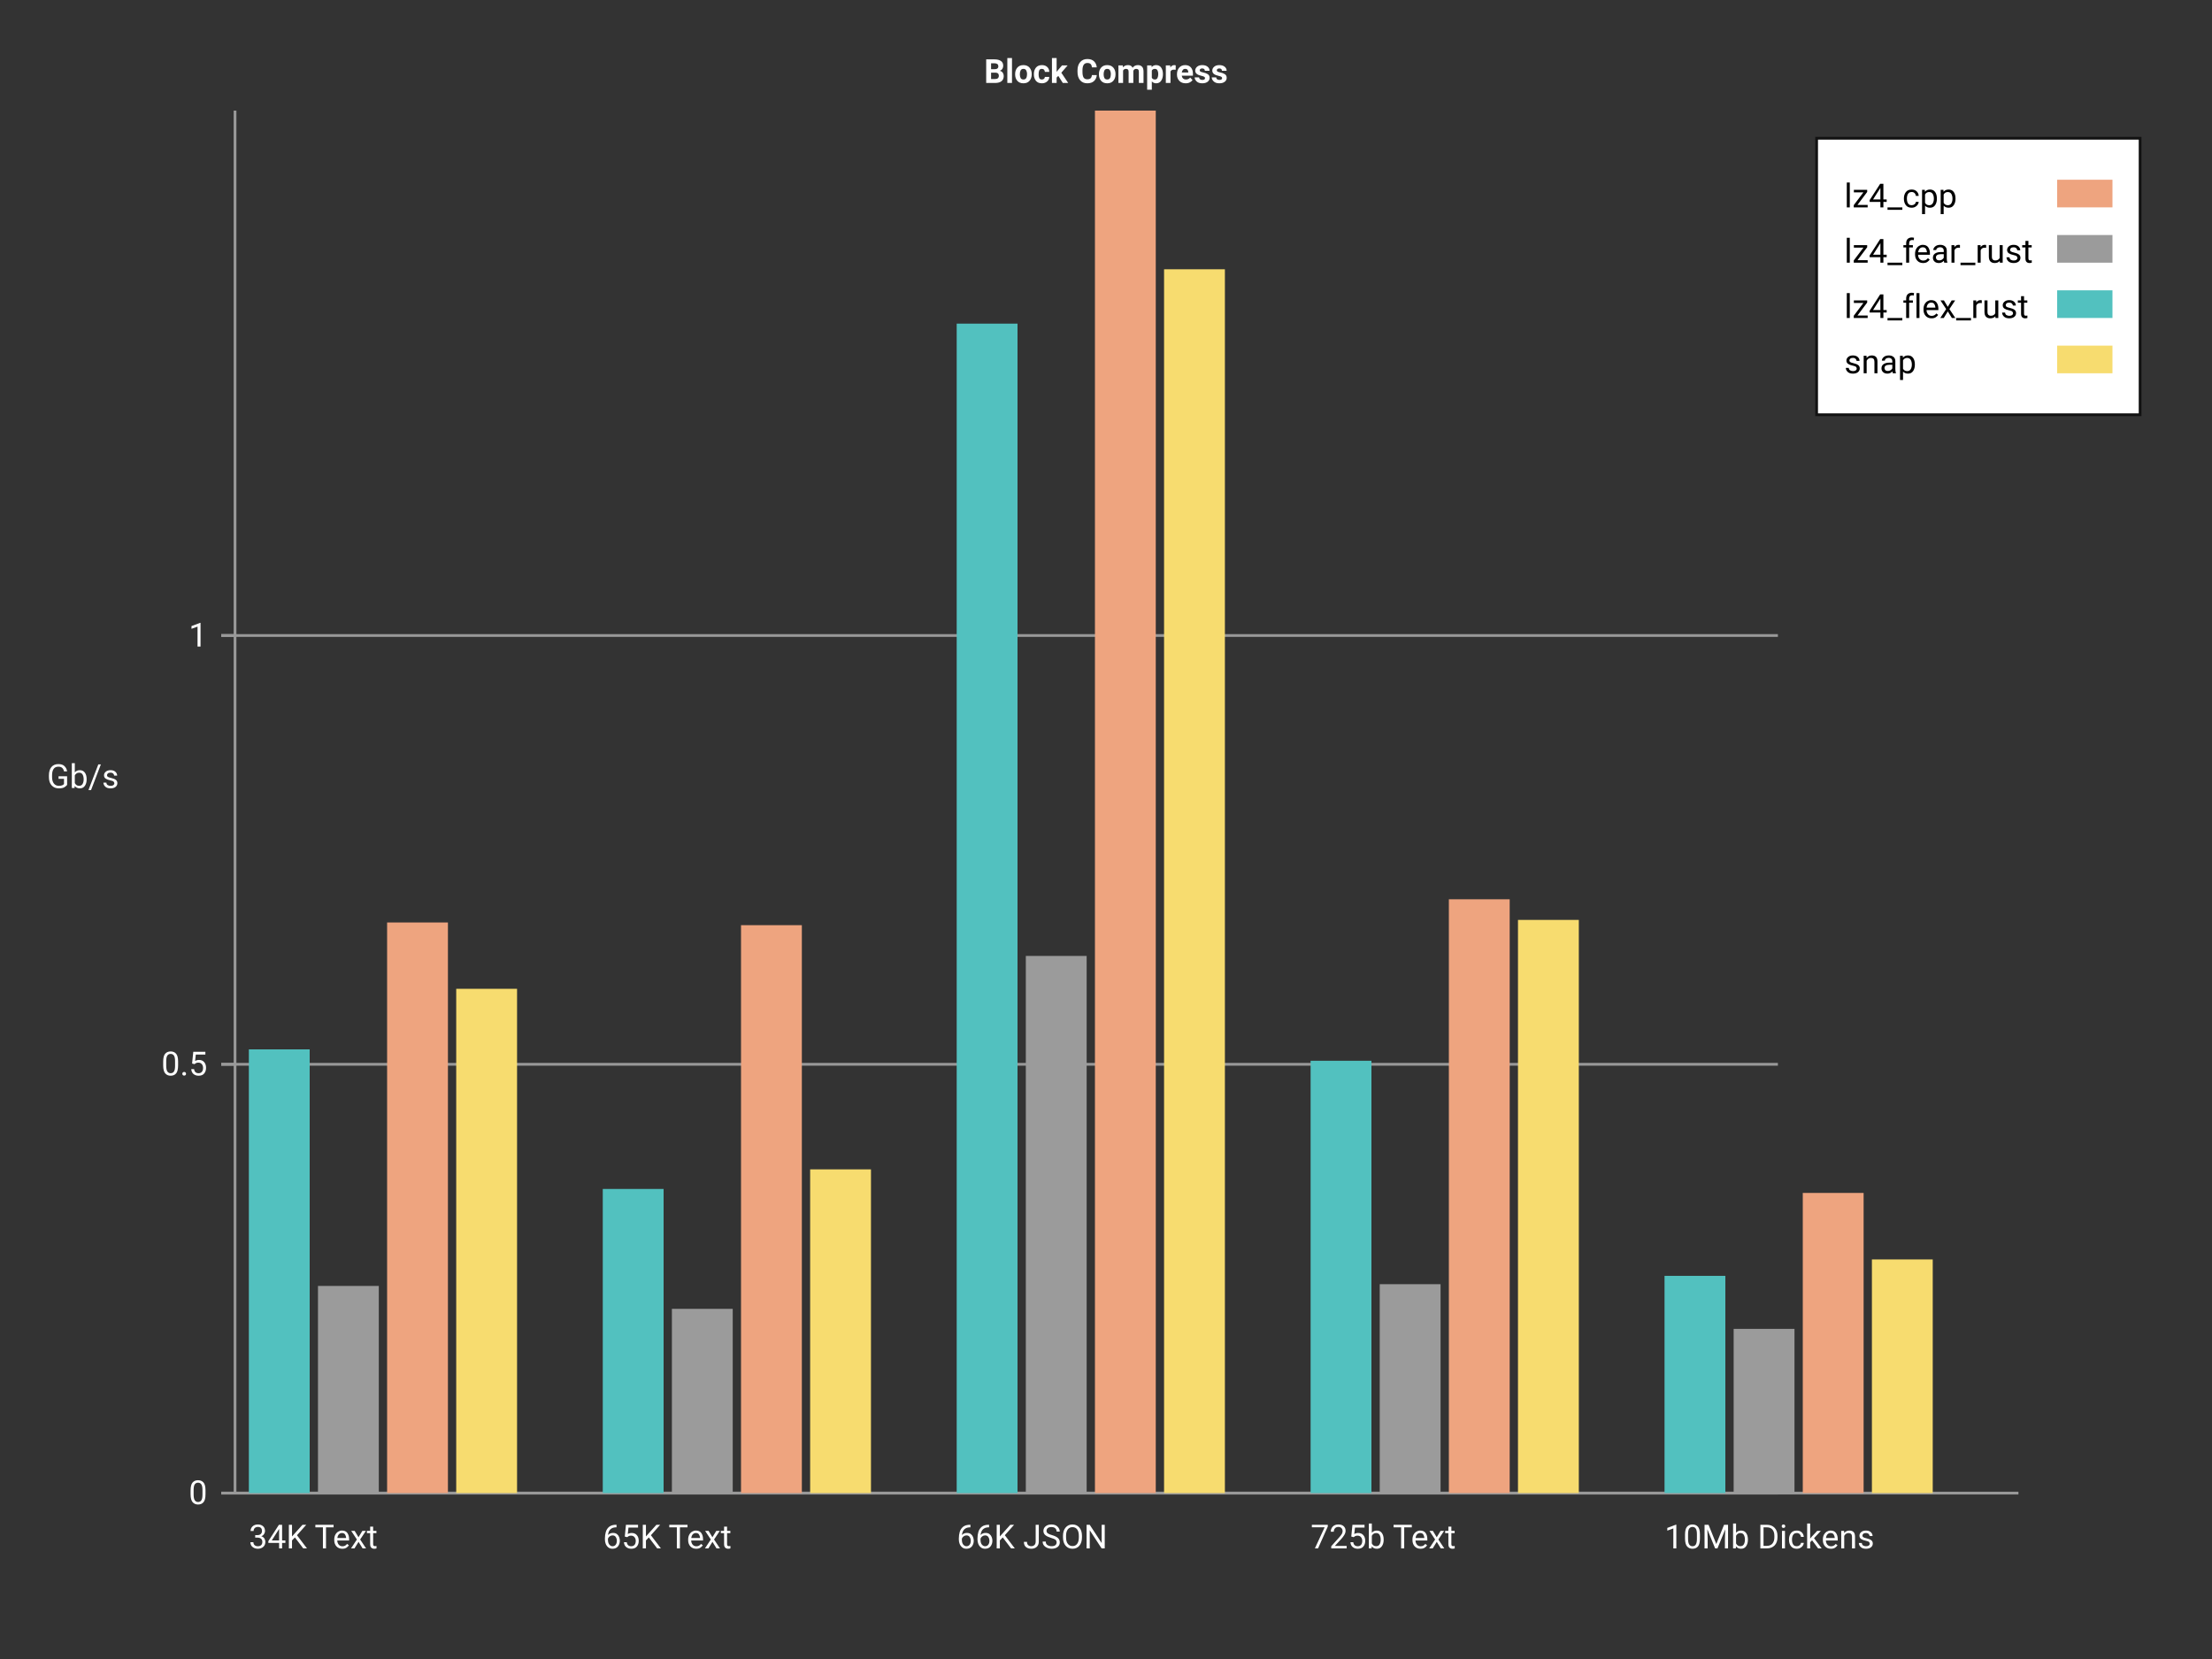
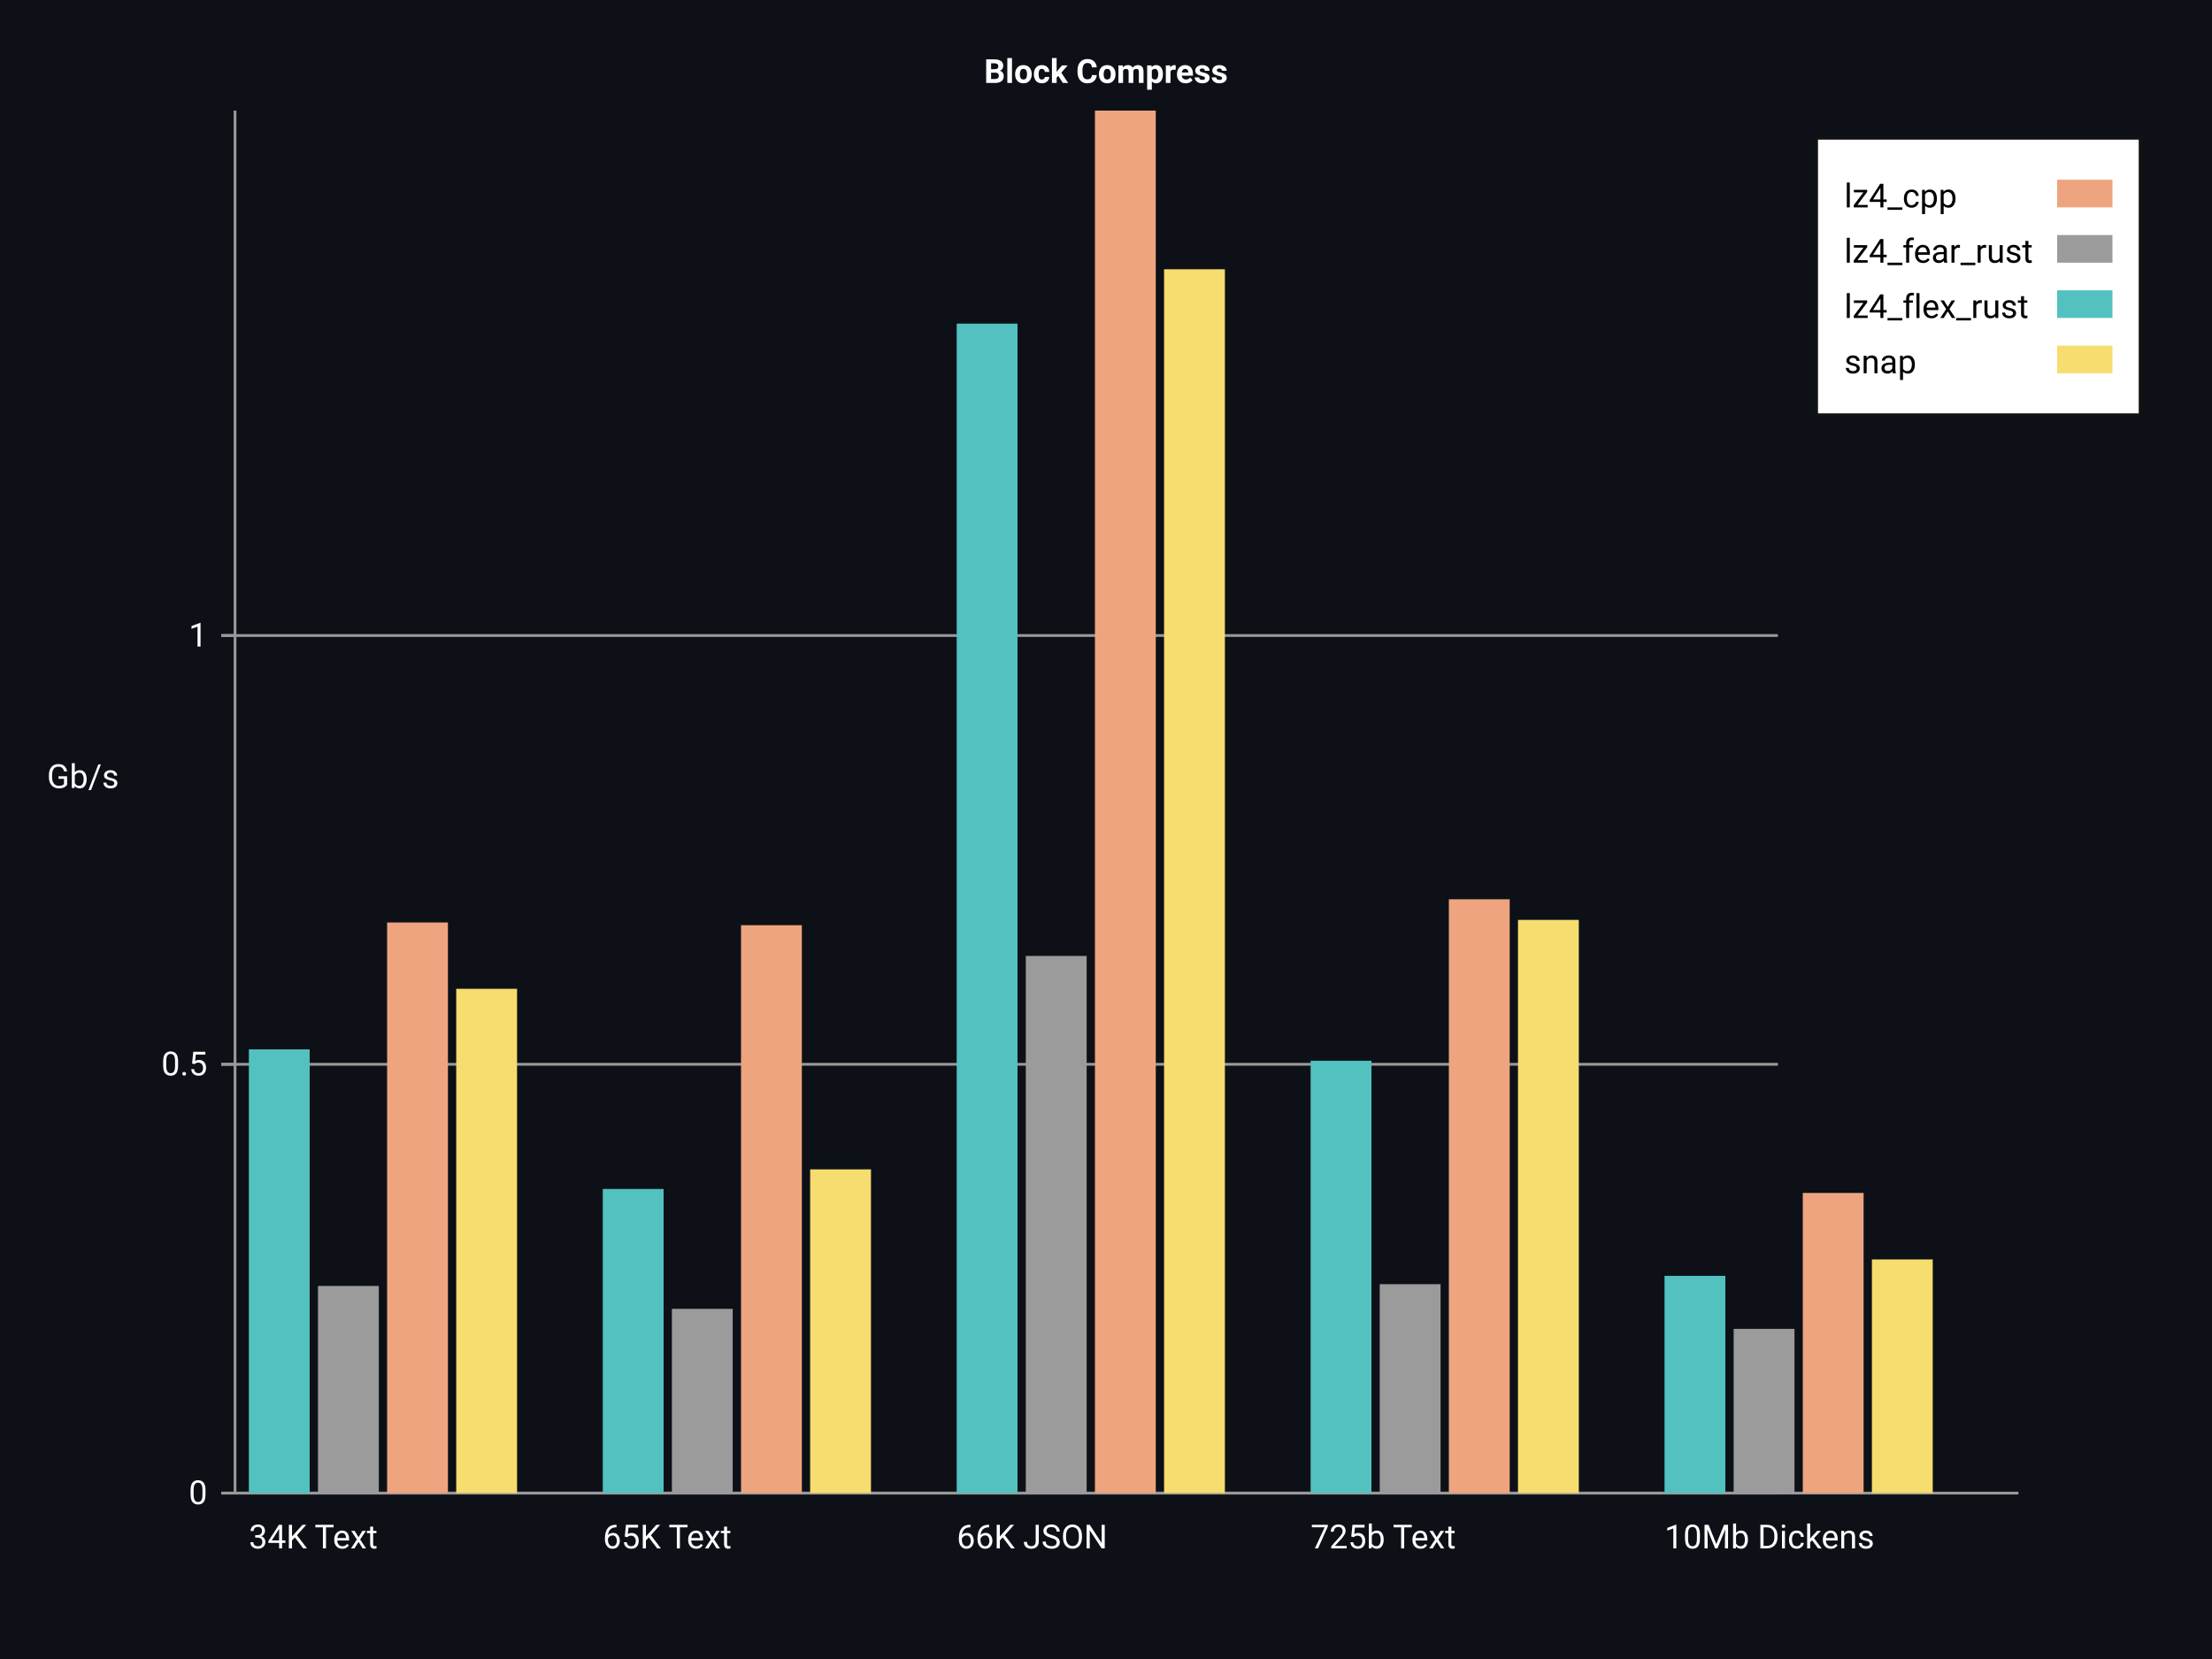
<svg xmlns="http://www.w3.org/2000/svg" viewBox="0 0 800 600">
  <g fill="#FFFFFF" font-family="Roboto-Regular,Roboto, sans-serif">
-     <rect fill="#333333" height="600" width="800" x="0" y="0" />
+     <rect fill="#0d1117" height="600" width="800" x="0" y="0" />
    <g transform="translate(0,30)">
      <line stroke="#999999" x1="85" x2="80" y1="510" y2="510" />
      <line stroke="#999999" x1="80" x2="643" y1="510" y2="510" />
      <text direction="rtl" font-size="12" x="75" y="514">
0
</text>
      <line stroke="#999999" x1="85" x2="80" y1="354.92" y2="354.92" />
      <line stroke="#999999" x1="80" x2="643" y1="354.92" y2="354.92" />
      <text direction="rtl" font-size="12" x="75" y="358.92">
0.5
</text>
      <line stroke="#999999" x1="85" x2="80" y1="199.841" y2="199.841" />
      <line stroke="#999999" x1="80" x2="643" y1="199.841" y2="199.841" />
      <text direction="rtl" font-size="12" x="75" y="203.841">
1
</text>
      <text text-anchor="middle" x="30" y="255">
Gb/s
</text>
      <line stroke="#999999" x1="85" x2="85" y1="10" y2="510" />
      <line stroke="#999999" x1="85" x2="730" y1="510" y2="510" />
      <rect fill="#52C1BF" height="160.48" width="22" x="90" y="349.52" />
      <rect fill="#9B9B9B" height="74.923" width="22" x="115" y="435.077" />
      <rect fill="#EEA47F" height="206.373" width="22" x="140" y="303.627" />
      <rect fill="#F7DC6F" height="182.386" width="22" x="165" y="327.614" />
      <text text-anchor="left" x="90" y="530">
34K Text
</text>
      <rect fill="#52C1BF" height="109.997" width="22" x="218" y="400.003" />
      <rect fill="#9B9B9B" height="66.643" width="22" x="243" y="443.357" />
      <rect fill="#EEA47F" height="205.395" width="22" x="268" y="304.605" />
      <rect fill="#F7DC6F" height="117.083" width="22" x="293" y="392.917" />
      <text text-anchor="left" x="218" y="530">
65K Text
</text>
      <rect fill="#52C1BF" height="422.955" width="22" x="346" y="87.045" />
      <rect fill="#9B9B9B" height="194.273" width="22" x="371" y="315.727" />
      <rect fill="#EEA47F" height="500" width="22" x="396" y="10" />
      <rect fill="#F7DC6F" height="442.612" width="22" x="421" y="67.388" />
      <text text-anchor="left" x="346" y="530">
66K JSON
</text>
      <rect fill="#52C1BF" height="156.362" width="22" x="474" y="353.638" />
      <rect fill="#9B9B9B" height="75.557" width="22" x="499" y="434.443" />
      <rect fill="#EEA47F" height="214.764" width="22" x="524" y="295.236" />
      <rect fill="#F7DC6F" height="207.304" width="22" x="549" y="302.696" />
      <text text-anchor="left" x="474" y="530">
725b Text
</text>
      <rect fill="#52C1BF" height="78.572" width="22" x="602" y="431.428" />
      <rect fill="#9B9B9B" height="59.395" width="22" x="627" y="450.605" />
      <rect fill="#EEA47F" height="108.56" width="22" x="652" y="401.44" />
      <rect fill="#F7DC6F" height="84.505" width="22" x="677" y="425.495" />
      <text text-anchor="left" x="602" y="530">
10Mb Dickens
</text>
      <g fill="#000000" transform="translate(657,20)">
        <rect fill="#FFFFFF" height="100" stroke="#121212" width="117" />
        <text font-size="12" x="10" y="25">
lz4_cpp
</text>
        <rect fill="#EEA47F" height="10" width="20" x="87" y="15" />
        <text font-size="12" x="10" y="45">
lz4_fear_rust
</text>
        <rect fill="#9B9B9B" height="10" width="20" x="87" y="35" />
        <text font-size="12" x="10" y="65">
lz4_flex_rust
</text>
        <rect fill="#52C1BF" height="10" width="20" x="87" y="55" />
        <text font-size="12" x="10" y="85">
snap
</text>
        <rect fill="#F7DC6F" height="10" width="20" x="87" y="75" />
      </g>
      <text font-weight="bold" text-anchor="middle" x="400" y="0">
Block Compress
</text>
    </g>
  </g>
</svg>
